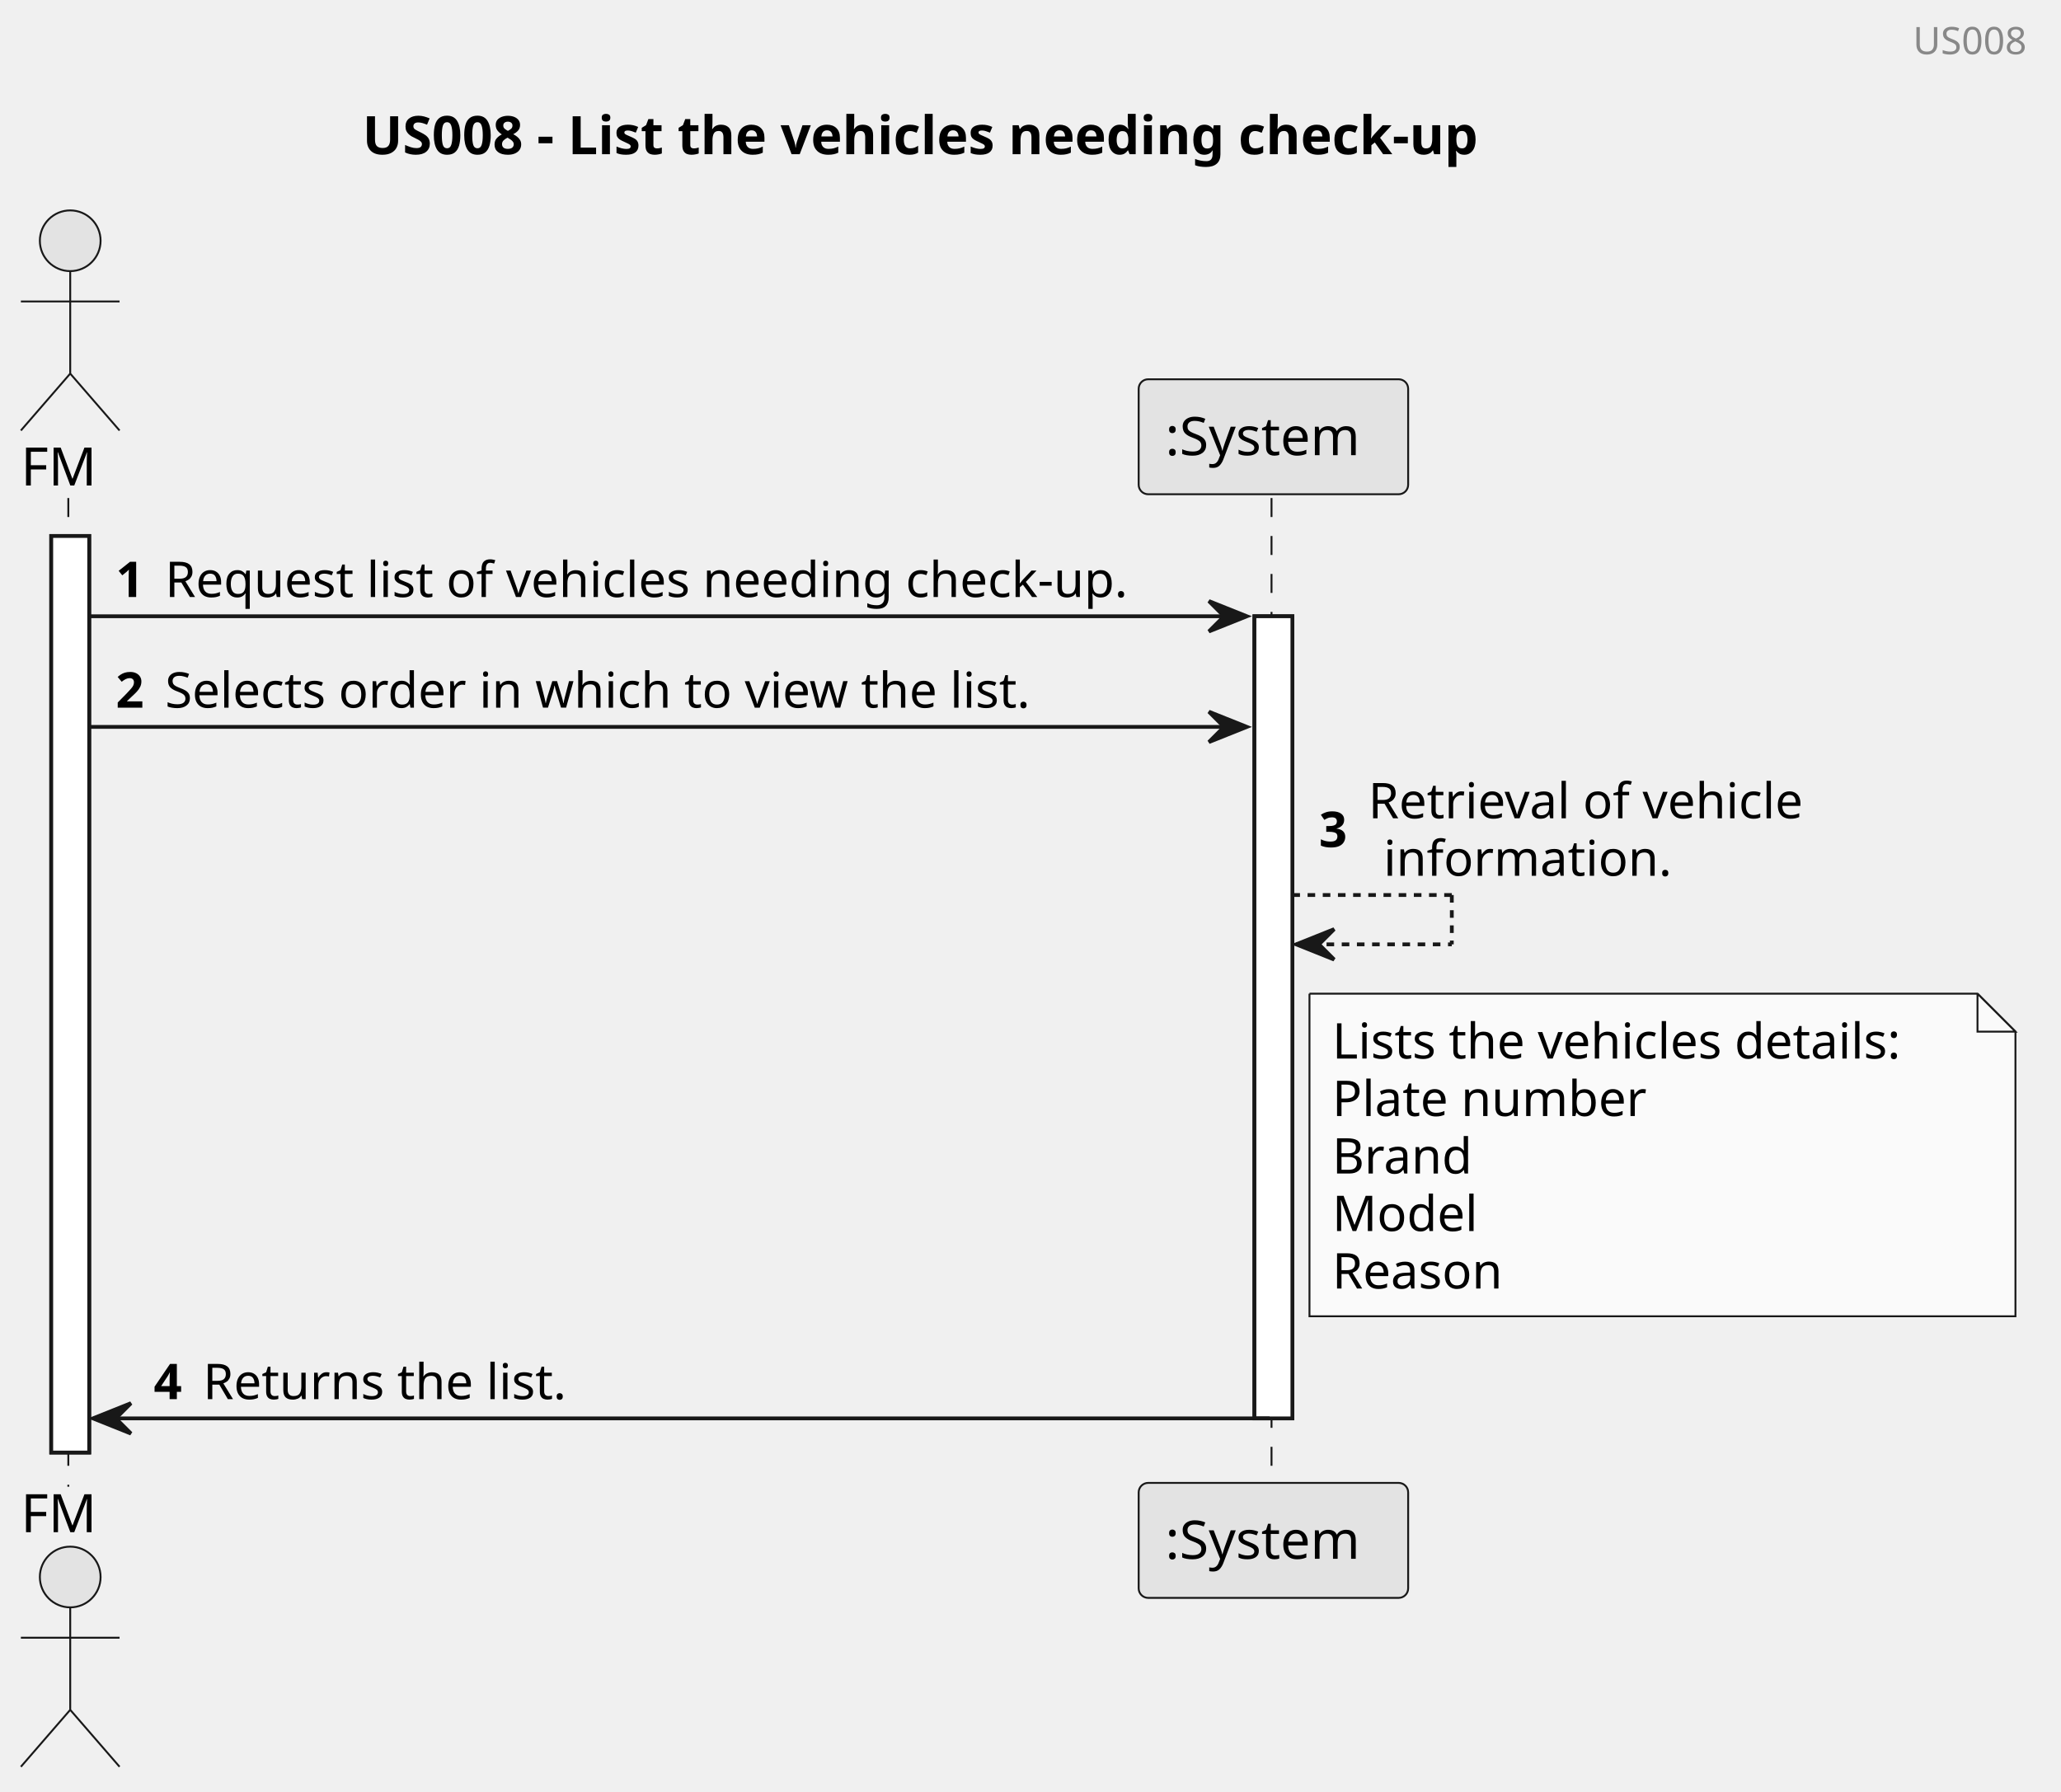
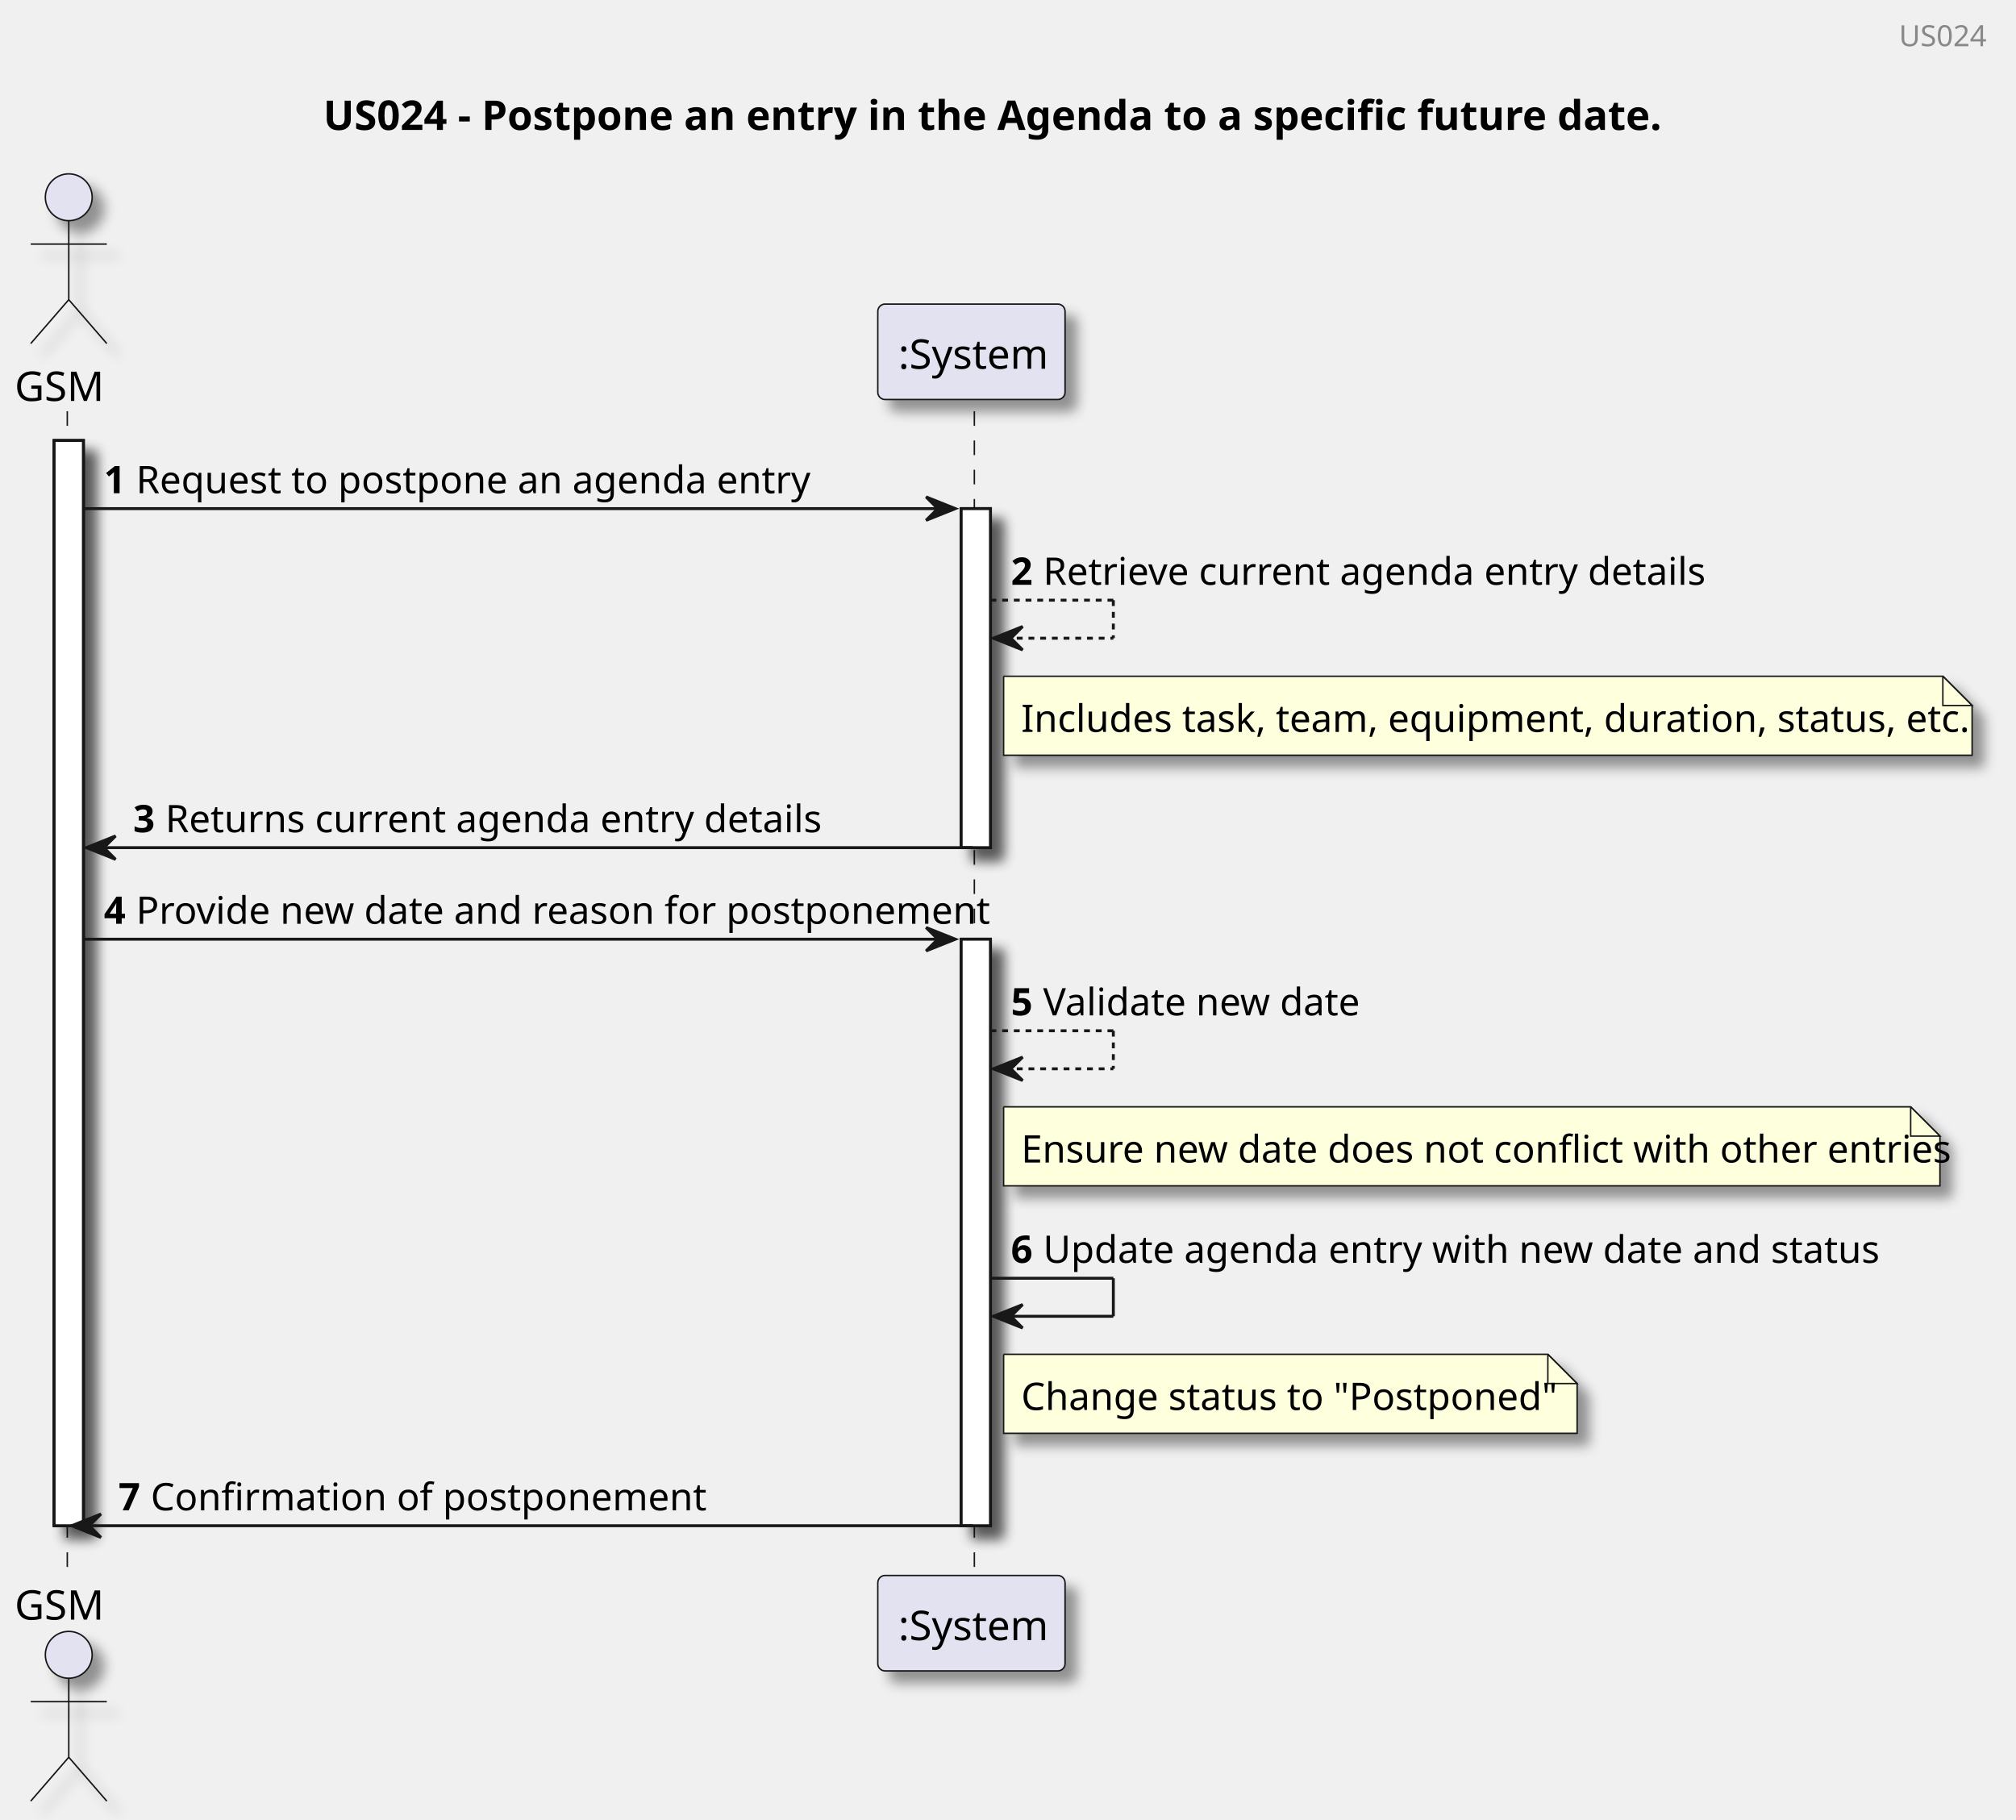
- <svg xmlns="http://www.w3.org/2000/svg" contentStyleType="text/css" height="472px" preserveAspectRatio="none" style="width:543px;height:472px;background:#FFFFFF;" version="1.1" viewBox="0 0 543 472" width="543px" zoomAndPan="magnify">
-   <defs />
+ <svg xmlns="http://www.w3.org/2000/svg" contentStyleType="text/css" height="622px" preserveAspectRatio="none" style="width:689px;height:622px;background:#FFFFFF;" version="1.1" viewBox="0 0 689 622" width="689px" zoomAndPan="magnify">
+   <defs>
+     <filter height="300%" id="f1sidh3o1z5uo3" width="300%" x="-1" y="-1">
+       <feGaussianBlur result="blurOut" stdDeviation="2.0" />
+       <feColorMatrix in="blurOut" result="blurOut2" type="matrix" values="0 0 0 0 0 0 0 0 0 0 0 0 0 0 0 0 0 0 .4 0" />
+       <feOffset dx="4.0" dy="4.0" in="blurOut2" result="blurOut3" />
+       <feBlend in="SourceGraphic" in2="blurOut3" mode="normal" />
+     </filter>
+   </defs>
  <g>
-     <text fill="#000000" font-family="sans-serif" font-size="14" font-weight="bold" lengthAdjust="spacing" textLength="344" x="95.5" y="40.636">US008 - List the vehicles needing check-up</text>
-     <rect fill="#FFFFFF" height="241.51" style="stroke:#181818;stroke-width:1.0;" width="10" x="13.5" y="141.234" />
-     <rect fill="#FFFFFF" height="211.359" style="stroke:#181818;stroke-width:1.0;" width="10" x="330.5" y="162.385" />
-     <line style="stroke:#181818;stroke-width:0.5;stroke-dasharray:5.0,5.0;" x1="18" x2="18" y1="131.234" y2="391.744" />
-     <line style="stroke:#181818;stroke-width:0.5;stroke-dasharray:5.0,5.0;" x1="335" x2="335" y1="131.234" y2="391.744" />
-     <text fill="#000000" font-family="sans-serif" font-size="14" lengthAdjust="spacing" textLength="20" x="5.5" y="127.933">FM</text>
-     <ellipse cx="18.5" cy="63.438" fill="#E3E3E3" rx="8" ry="8" style="stroke:#181818;stroke-width:0.5;" />
-     <path d="M18.5,71.438 L18.5,98.438 M5.5,79.438 L31.5,79.438 M18.5,98.438 L5.5,113.438 M18.5,98.438 L31.5,113.438 " fill="none" style="stroke:#181818;stroke-width:0.5;" />
-     <text fill="#000000" font-family="sans-serif" font-size="14" lengthAdjust="spacing" textLength="20" x="5.5" y="403.74">FM</text>
-     <ellipse cx="18.5" cy="415.541" fill="#E3E3E3" rx="8" ry="8" style="stroke:#181818;stroke-width:0.5;" />
-     <path d="M18.5,423.541 L18.5,450.541 M5.5,431.541 L31.5,431.541 M18.5,450.541 L5.5,465.541 M18.5,450.541 L31.5,465.541 " fill="none" style="stroke:#181818;stroke-width:0.5;" />
-     <rect fill="#E3E3E3" height="30.297" rx="2.5" ry="2.5" style="stroke:#181818;stroke-width:0.5;" width="71" x="300" y="99.938" />
-     <text fill="#000000" font-family="sans-serif" font-size="14" lengthAdjust="spacing" textLength="57" x="307" y="119.933">:System</text>
-     <rect fill="#E3E3E3" height="30.297" rx="2.5" ry="2.5" style="stroke:#181818;stroke-width:0.5;" width="71" x="300" y="390.744" />
-     <text fill="#000000" font-family="sans-serif" font-size="14" lengthAdjust="spacing" textLength="57" x="307" y="410.74">:System</text>
-     <rect fill="#FFFFFF" height="241.51" style="stroke:#181818;stroke-width:1.0;" width="10" x="13.5" y="141.234" />
-     <rect fill="#FFFFFF" height="211.359" style="stroke:#181818;stroke-width:1.0;" width="10" x="330.5" y="162.385" />
-     <polygon fill="#181818" points="318.5,158.385,328.5,162.385,318.5,166.385,322.5,162.385" style="stroke:#181818;stroke-width:1.0;" />
-     <line style="stroke:#181818;stroke-width:1.0;" x1="23.5" x2="324.5" y1="162.385" y2="162.385" />
-     <text fill="#000000" font-family="sans-serif" font-size="13" font-weight="bold" lengthAdjust="spacing" textLength="9" x="30.5" y="157.316">1</text>
-     <text fill="#000000" font-family="sans-serif" font-size="13" lengthAdjust="spacing" textLength="275" x="43.5" y="157.316">Request list of vehicles needing check-up.</text>
-     <polygon fill="#181818" points="318.5,187.536,328.5,191.536,318.5,195.536,322.5,191.536" style="stroke:#181818;stroke-width:1.0;" />
-     <line style="stroke:#181818;stroke-width:1.0;" x1="23.5" x2="324.5" y1="191.536" y2="191.536" />
-     <text fill="#000000" font-family="sans-serif" font-size="13" font-weight="bold" lengthAdjust="spacing" textLength="9" x="30.5" y="186.467">2</text>
-     <text fill="#000000" font-family="sans-serif" font-size="13" lengthAdjust="spacing" textLength="248" x="43.5" y="186.467">Selects order in which to view the list.</text>
-     <line style="stroke:#181818;stroke-width:1.0;stroke-dasharray:2.0,2.0;" x1="340.5" x2="382.5" y1="235.838" y2="235.838" />
-     <line style="stroke:#181818;stroke-width:1.0;stroke-dasharray:2.0,2.0;" x1="382.5" x2="382.5" y1="235.838" y2="248.838" />
-     <line style="stroke:#181818;stroke-width:1.0;stroke-dasharray:2.0,2.0;" x1="341.5" x2="382.5" y1="248.838" y2="248.838" />
-     <polygon fill="#181818" points="351.5,244.838,341.5,248.838,351.5,252.838,347.5,248.838" style="stroke:#181818;stroke-width:1.0;" />
-     <text fill="#000000" font-family="sans-serif" font-size="13" font-weight="bold" lengthAdjust="spacing" textLength="9" x="347.5" y="223.193">3</text>
-     <text fill="#000000" font-family="sans-serif" font-size="13" lengthAdjust="spacing" textLength="127" x="360.5" y="215.618">Retrieval of vehicle</text>
-     <text fill="#000000" font-family="sans-serif" font-size="13" lengthAdjust="spacing" textLength="80" x="364.5" y="230.769">information.</text>
-     <path d="M345,261.838 L345,346.838 L531,346.838 L531,271.838 L521,261.838 L345,261.838 " fill="#FAFAFA" style="stroke:#181818;stroke-width:0.5;" />
-     <path d="M521,261.838 L521,271.838 L531,271.838 L521,261.838 " fill="#FAFAFA" style="stroke:#181818;stroke-width:0.5;" />
-     <text fill="#000000" font-family="sans-serif" font-size="13" lengthAdjust="spacing" textLength="165" x="351" y="278.92">Lists the vehicles details:</text>
-     <text fill="#000000" font-family="sans-serif" font-size="13" lengthAdjust="spacing" textLength="87" x="351" y="294.071">Plate number</text>
-     <text fill="#000000" font-family="sans-serif" font-size="13" lengthAdjust="spacing" textLength="38" x="351" y="309.222">Brand</text>
-     <text fill="#000000" font-family="sans-serif" font-size="13" lengthAdjust="spacing" textLength="39" x="351" y="324.373">Model</text>
-     <text fill="#000000" font-family="sans-serif" font-size="13" lengthAdjust="spacing" textLength="48" x="351" y="339.524">Reason</text>
-     <polygon fill="#181818" points="34.5,369.744,24.5,373.744,34.5,377.744,30.5,373.744" style="stroke:#181818;stroke-width:1.0;" />
-     <line style="stroke:#181818;stroke-width:1.0;" x1="28.5" x2="334.5" y1="373.744" y2="373.744" />
-     <text fill="#000000" font-family="sans-serif" font-size="13" font-weight="bold" lengthAdjust="spacing" textLength="9" x="40.5" y="368.675">4</text>
-     <text fill="#000000" font-family="sans-serif" font-size="13" lengthAdjust="spacing" textLength="103" x="53.5" y="368.675">Returns the list.</text>
-     <text fill="#888888" font-family="sans-serif" font-size="10" lengthAdjust="spacing" textLength="31" x="504" y="14.282">US008</text>
+     <text fill="#000000" font-family="sans-serif" font-size="14" font-weight="bold" lengthAdjust="spacing" textLength="460" x="110.5" y="44.408">US024 - Postpone an entry in the Agenda to a specific future date.</text>
+     <rect fill="#FFFFFF" filter="url(#f1sidh3o1z5uo3)" height="370.91" style="stroke:#181818;stroke-width:1.0;" width="10" x="18.5" y="150.543" />
+     <rect fill="#FFFFFF" filter="url(#f1sidh3o1z5uo3)" height="115.873" style="stroke:#181818;stroke-width:1.0;" width="10" x="328.5" y="173.834" />
+     <rect fill="#FFFFFF" filter="url(#f1sidh3o1z5uo3)" height="200.455" style="stroke:#181818;stroke-width:1.0;" width="10" x="328.5" y="320.998" />
+     <line style="stroke:#181818;stroke-width:0.5;stroke-dasharray:5.0,5.0;" x1="23" x2="23" y1="140.543" y2="539.453" />
+     <line style="stroke:#181818;stroke-width:0.5;stroke-dasharray:5.0,5.0;" x1="333" x2="333" y1="140.543" y2="539.453" />
+     <text fill="#000000" font-family="sans-serif" font-size="14" lengthAdjust="spacing" textLength="31" x="5" y="137.029">GSM</text>
+     <ellipse cx="23.5" cy="67.422" fill="#E2E2F0" filter="url(#f1sidh3o1z5uo3)" rx="8" ry="8" style="stroke:#181818;stroke-width:0.5;" />
+     <path d="M23.5,75.422 L23.5,102.422 M10.5,83.422 L36.5,83.422 M23.5,102.422 L10.5,117.422 M23.5,102.422 L36.5,117.422 " fill="none" filter="url(#f1sidh3o1z5uo3)" style="stroke:#181818;stroke-width:0.5;" />
+     <text fill="#000000" font-family="sans-serif" font-size="14" lengthAdjust="spacing" textLength="31" x="5" y="553.561">GSM</text>
+     <ellipse cx="23.5" cy="565.574" fill="#E2E2F0" filter="url(#f1sidh3o1z5uo3)" rx="8" ry="8" style="stroke:#181818;stroke-width:0.5;" />
+     <path d="M23.5,573.574 L23.5,600.574 M10.5,581.574 L36.5,581.574 M23.5,600.574 L10.5,615.574 M23.5,600.574 L36.5,615.574 " fill="none" filter="url(#f1sidh3o1z5uo3)" style="stroke:#181818;stroke-width:0.5;" />
+     <rect fill="#E2E2F0" filter="url(#f1sidh3o1z5uo3)" height="32.621" rx="2.5" ry="2.5" style="stroke:#181818;stroke-width:0.5;" width="64" x="300" y="103.922" />
+     <text fill="#000000" font-family="sans-serif" font-size="14" lengthAdjust="spacing" textLength="50" x="307" y="126.029">:System</text>
+     <rect fill="#E2E2F0" filter="url(#f1sidh3o1z5uo3)" height="32.621" rx="2.5" ry="2.5" style="stroke:#181818;stroke-width:0.5;" width="64" x="300" y="538.453" />
+     <text fill="#000000" font-family="sans-serif" font-size="14" lengthAdjust="spacing" textLength="50" x="307" y="560.561">:System</text>
+     <rect fill="#FFFFFF" filter="url(#f1sidh3o1z5uo3)" height="370.91" style="stroke:#181818;stroke-width:1.0;" width="10" x="18.5" y="150.543" />
+     <rect fill="#FFFFFF" filter="url(#f1sidh3o1z5uo3)" height="115.873" style="stroke:#181818;stroke-width:1.0;" width="10" x="328.5" y="173.834" />
+     <rect fill="#FFFFFF" filter="url(#f1sidh3o1z5uo3)" height="200.455" style="stroke:#181818;stroke-width:1.0;" width="10" x="328.5" y="320.998" />
+     <polygon fill="#181818" points="316.5,169.834,326.5,173.834,316.5,177.834,320.5,173.834" style="stroke:#181818;stroke-width:1.0;" />
+     <line style="stroke:#181818;stroke-width:1.0;" x1="28.5" x2="322.5" y1="173.834" y2="173.834" />
+     <text fill="#000000" font-family="sans-serif" font-size="13" font-weight="bold" lengthAdjust="spacing" textLength="7" x="35.5" y="168.571">1</text>
+     <text fill="#000000" font-family="sans-serif" font-size="13" lengthAdjust="spacing" textLength="217" x="46.5" y="168.571">Request to postpone an agenda entry</text>
+     <line style="stroke:#181818;stroke-width:1.0;stroke-dasharray:2.0,2.0;" x1="338.5" x2="380.5" y1="205.125" y2="205.125" />
+     <line style="stroke:#181818;stroke-width:1.0;stroke-dasharray:2.0,2.0;" x1="380.5" x2="380.5" y1="205.125" y2="218.125" />
+     <line style="stroke:#181818;stroke-width:1.0;stroke-dasharray:2.0,2.0;" x1="339.5" x2="380.5" y1="218.125" y2="218.125" />
+     <polygon fill="#181818" points="349.5,214.125,339.5,218.125,349.5,222.125,345.5,218.125" style="stroke:#181818;stroke-width:1.0;" />
+     <text fill="#000000" font-family="sans-serif" font-size="13" font-weight="bold" lengthAdjust="spacing" textLength="7" x="345.5" y="199.862">2</text>
+     <text fill="#000000" font-family="sans-serif" font-size="13" lengthAdjust="spacing" textLength="211" x="356.5" y="199.862">Retrieve current agenda entry details</text>
+     <path d="M343,231.125 L343,258.125 L674,258.125 L674,241.125 L664,231.125 L343,231.125 " fill="#FEFFDD" filter="url(#f1sidh3o1z5uo3)" style="stroke:#181818;stroke-width:0.5;" />
+     <path d="M664,231.125 L664,241.125 L674,241.125 L664,231.125 " fill="#FEFFDD" style="stroke:#181818;stroke-width:0.5;" />
+     <text fill="#000000" font-family="sans-serif" font-size="13" lengthAdjust="spacing" textLength="310" x="349" y="250.153">Includes task, team, equipment, duration, status, etc.</text>
+     <polygon fill="#181818" points="39.5,285.707,29.5,289.707,39.5,293.707,35.5,289.707" style="stroke:#181818;stroke-width:1.0;" />
+     <line style="stroke:#181818;stroke-width:1.0;" x1="33.5" x2="332.5" y1="289.707" y2="289.707" />
+     <text fill="#000000" font-family="sans-serif" font-size="13" font-weight="bold" lengthAdjust="spacing" textLength="7" x="45.5" y="284.444">3</text>
+     <text fill="#000000" font-family="sans-serif" font-size="13" lengthAdjust="spacing" textLength="210" x="56.5" y="284.444">Returns current agenda entry details</text>
+     <polygon fill="#181818" points="316.5,316.998,326.5,320.998,316.5,324.998,320.5,320.998" style="stroke:#181818;stroke-width:1.0;" />
+     <line style="stroke:#181818;stroke-width:1.0;" x1="28.5" x2="322.5" y1="320.998" y2="320.998" />
+     <text fill="#000000" font-family="sans-serif" font-size="13" font-weight="bold" lengthAdjust="spacing" textLength="7" x="35.5" y="315.735">4</text>
+     <text fill="#000000" font-family="sans-serif" font-size="13" lengthAdjust="spacing" textLength="270" x="46.5" y="315.735">Provide new date and reason for postponement</text>
+     <line style="stroke:#181818;stroke-width:1.0;stroke-dasharray:2.0,2.0;" x1="338.5" x2="380.5" y1="352.289" y2="352.289" />
+     <line style="stroke:#181818;stroke-width:1.0;stroke-dasharray:2.0,2.0;" x1="380.5" x2="380.5" y1="352.289" y2="365.289" />
+     <line style="stroke:#181818;stroke-width:1.0;stroke-dasharray:2.0,2.0;" x1="339.5" x2="380.5" y1="365.289" y2="365.289" />
+     <polygon fill="#181818" points="349.5,361.289,339.5,365.289,349.5,369.289,345.5,365.289" style="stroke:#181818;stroke-width:1.0;" />
+     <text fill="#000000" font-family="sans-serif" font-size="13" font-weight="bold" lengthAdjust="spacing" textLength="7" x="345.5" y="347.026">5</text>
+     <text fill="#000000" font-family="sans-serif" font-size="13" lengthAdjust="spacing" textLength="103" x="356.5" y="347.026">Validate new date</text>
+     <path d="M343,378.289 L343,405.289 L663,405.289 L663,388.289 L653,378.289 L343,378.289 " fill="#FEFFDD" filter="url(#f1sidh3o1z5uo3)" style="stroke:#181818;stroke-width:0.5;" />
+     <path d="M653,378.289 L653,388.289 L663,388.289 L653,378.289 " fill="#FEFFDD" style="stroke:#181818;stroke-width:0.5;" />
+     <text fill="#000000" font-family="sans-serif" font-size="13" lengthAdjust="spacing" textLength="299" x="349" y="397.317">Ensure new date does not conflict with other entries</text>
+     <line style="stroke:#181818;stroke-width:1.0;" x1="338.5" x2="380.5" y1="436.871" y2="436.871" />
+     <line style="stroke:#181818;stroke-width:1.0;" x1="380.5" x2="380.5" y1="436.871" y2="449.871" />
+     <line style="stroke:#181818;stroke-width:1.0;" x1="339.5" x2="380.5" y1="449.871" y2="449.871" />
+     <polygon fill="#181818" points="349.5,445.871,339.5,449.871,349.5,453.871,345.5,449.871" style="stroke:#181818;stroke-width:1.0;" />
+     <text fill="#000000" font-family="sans-serif" font-size="13" font-weight="bold" lengthAdjust="spacing" textLength="7" x="345.5" y="431.608">6</text>
+     <text fill="#000000" font-family="sans-serif" font-size="13" lengthAdjust="spacing" textLength="268" x="356.5" y="431.608">Update agenda entry with new date and status</text>
+     <path d="M343,462.871 L343,489.871 L539,489.871 L539,472.871 L529,462.871 L343,462.871 " fill="#FEFFDD" filter="url(#f1sidh3o1z5uo3)" style="stroke:#181818;stroke-width:0.5;" />
+     <path d="M529,462.871 L529,472.871 L539,472.871 L529,462.871 " fill="#FEFFDD" style="stroke:#181818;stroke-width:0.5;" />
+     <text fill="#000000" font-family="sans-serif" font-size="13" lengthAdjust="spacing" textLength="175" x="349" y="481.899">Change status to "Postponed"</text>
+     <polygon fill="#181818" points="34.5,517.453,24.5,521.453,34.5,525.453,30.5,521.453" style="stroke:#181818;stroke-width:1.0;" />
+     <line style="stroke:#181818;stroke-width:1.0;" x1="28.5" x2="332.5" y1="521.453" y2="521.453" />
+     <text fill="#000000" font-family="sans-serif" font-size="13" font-weight="bold" lengthAdjust="spacing" textLength="7" x="40.5" y="516.19">7</text>
+     <text fill="#000000" font-family="sans-serif" font-size="13" lengthAdjust="spacing" textLength="172" x="51.5" y="516.19">Confirmation of postponement</text>
+     <text fill="#888888" font-family="sans-serif" font-size="10" lengthAdjust="spacing" textLength="32" x="649" y="15.791">US024</text>
  </g>
</svg>
